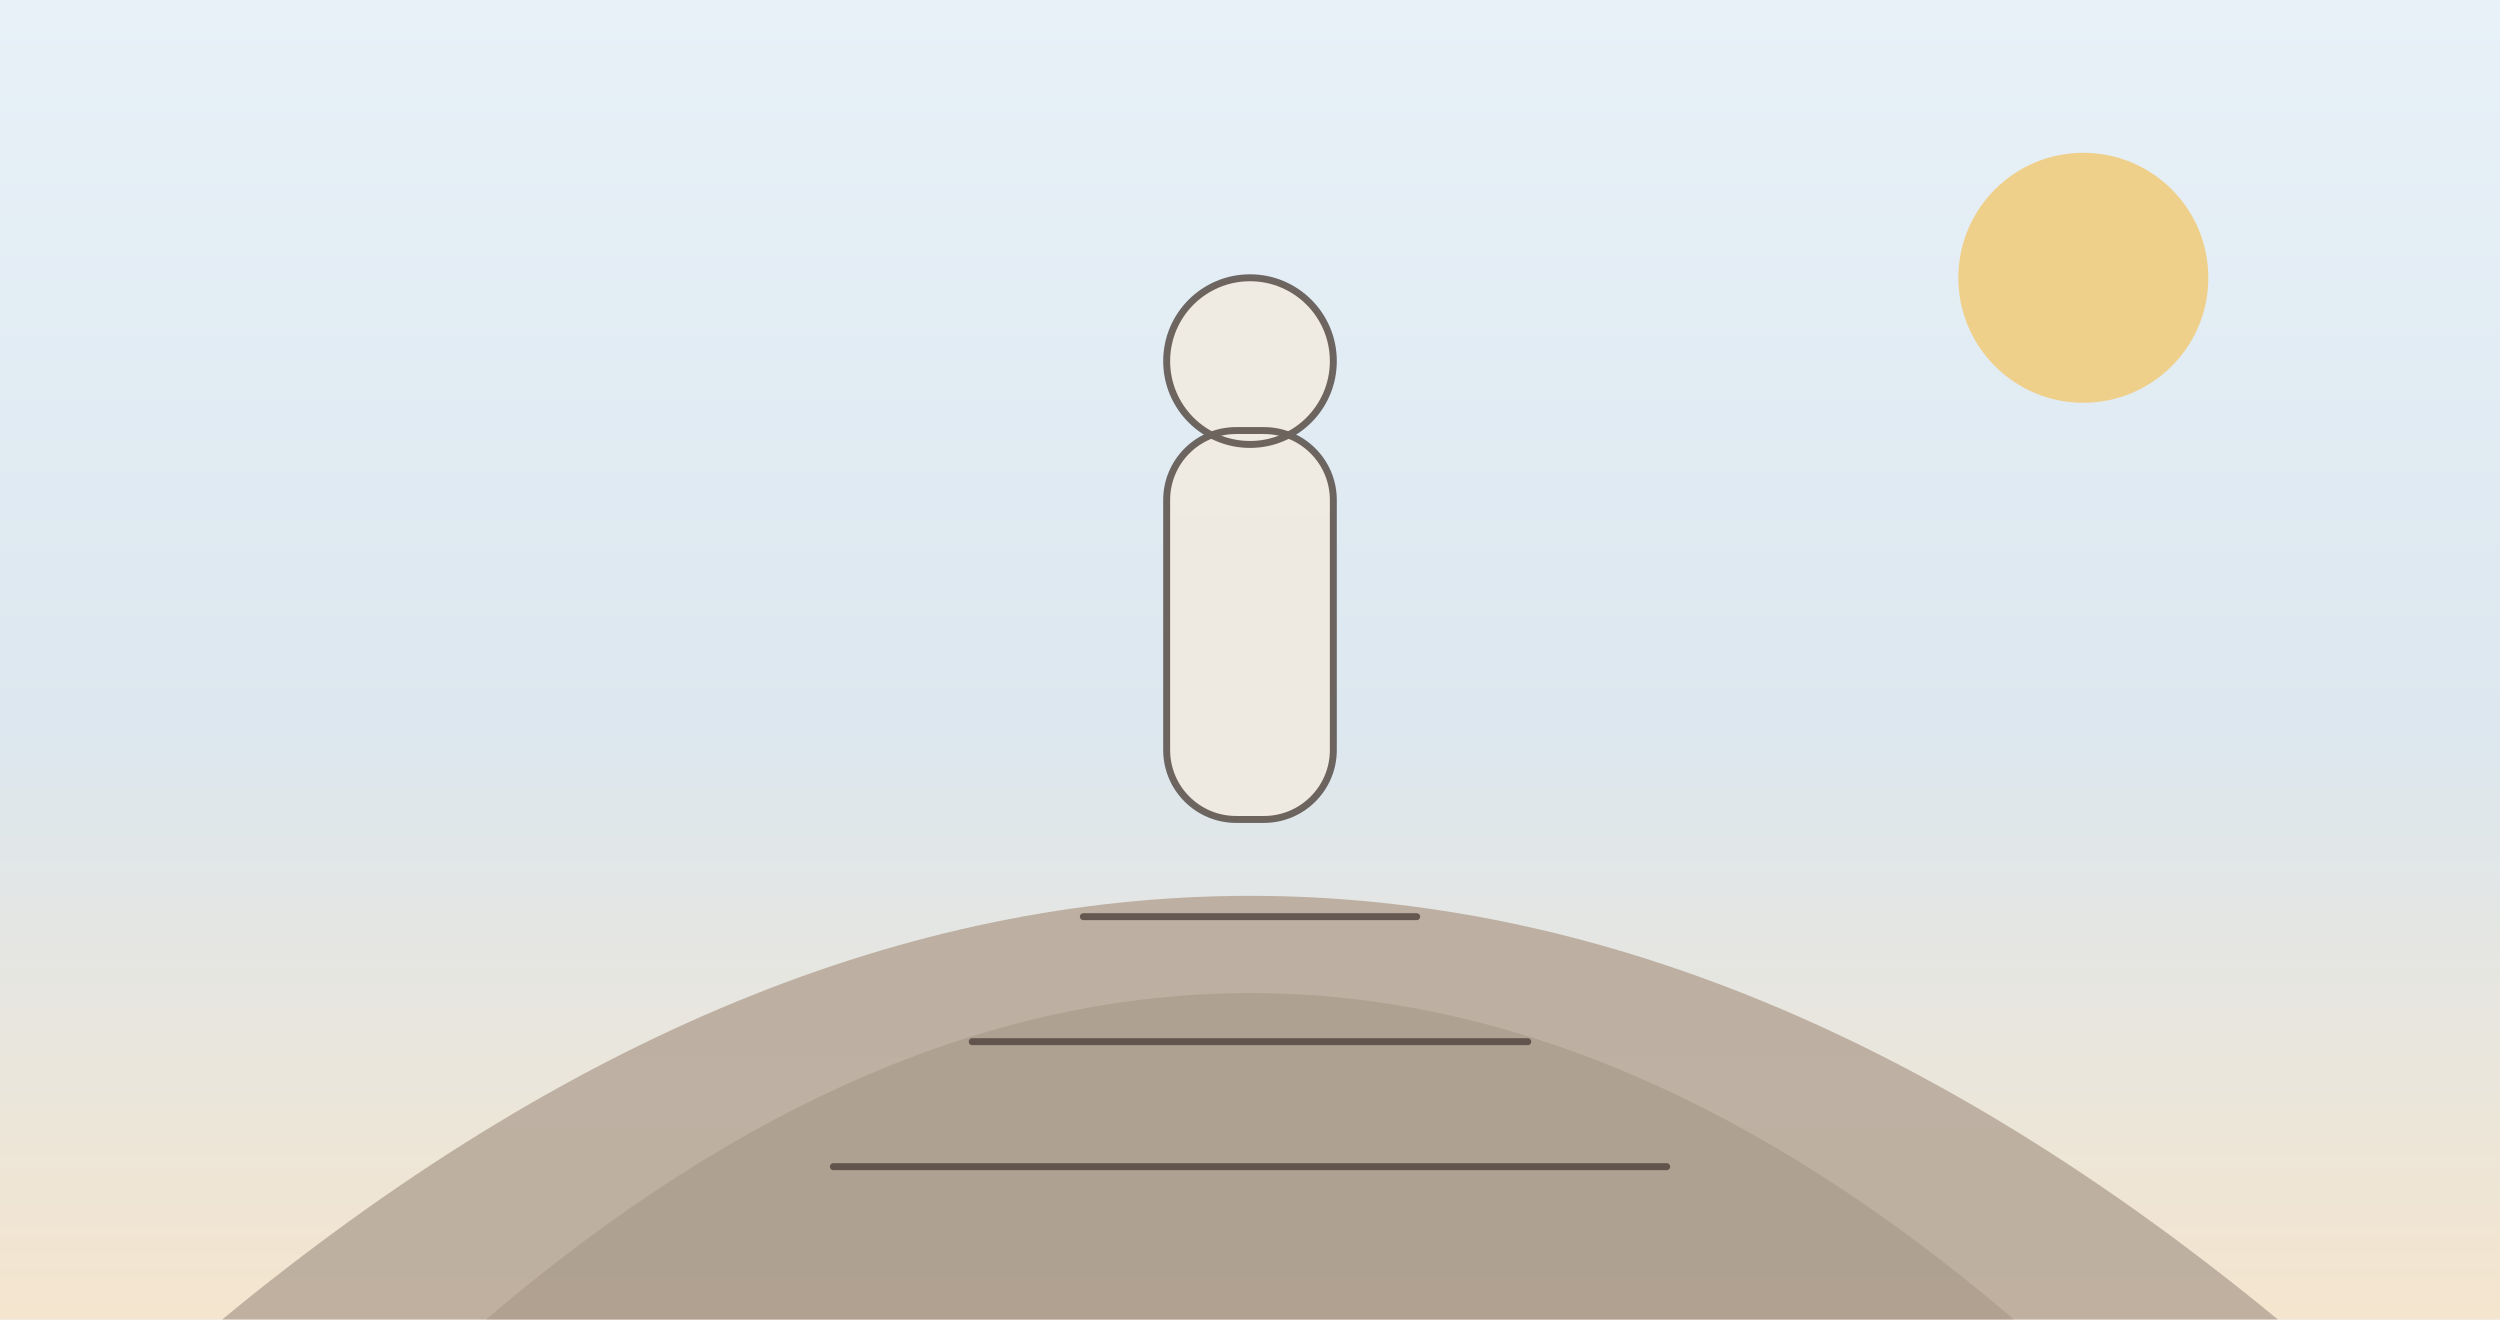
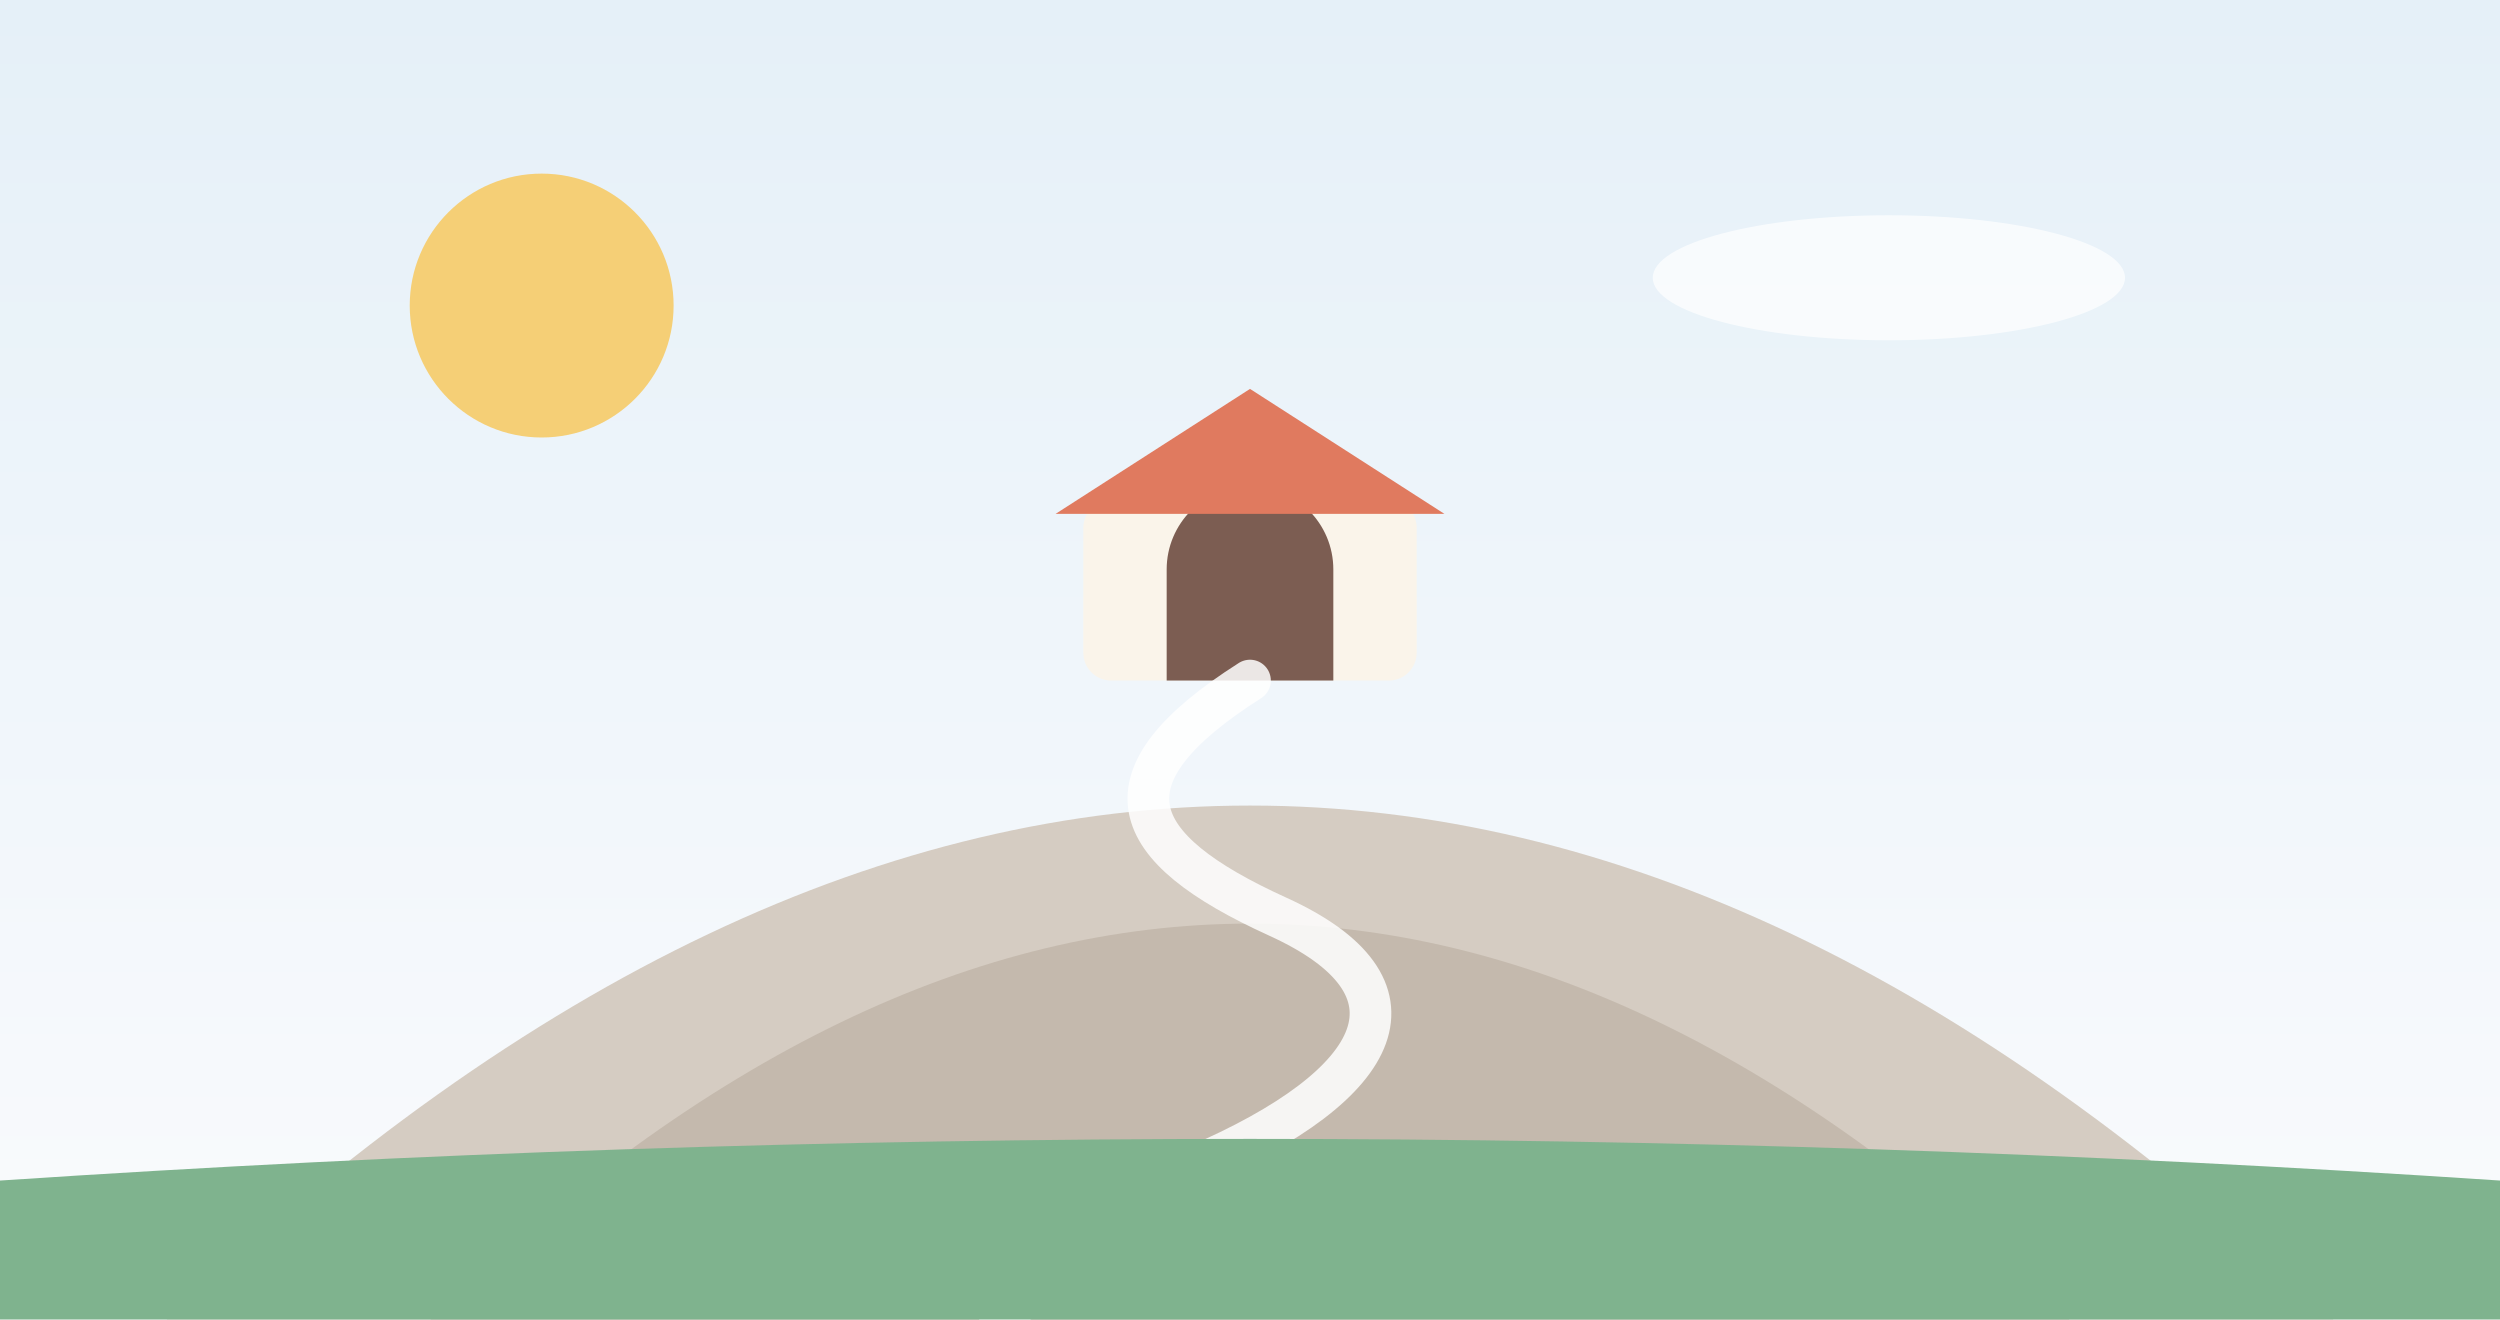
<svg xmlns="http://www.w3.org/2000/svg" viewBox="0 0 360 190">
  <defs>
-     <linearGradient id="sky-shravanabelagola" x1="0" y1="0" x2="0" y2="1">
-       <stop offset="0%" stop-color="#E8F1F8" />
-       <stop offset="55%" stop-color="#DCE7EF" />
-       <stop offset="100%" stop-color="#F4E5CE" />
+     <linearGradient id="pc-sbg" x1="0" y1="0" x2="0" y2="1">
+       <stop offset="0%" stop-color="#E5F0F8" />
+       <stop offset="100%" stop-color="#FAFBFD" />
    </linearGradient>
  </defs>
-   <g>
-     <rect width="360" height="190" fill="url(#sky-shravanabelagola)" />
-     <g>
-       <circle cx="300" cy="40" r="18" fill="#F2C974" opacity="0.82" />
-       <path d="M32 190Q180 68 328 190Z" fill="#B8A99A" opacity="0.88" />
-       <path d="M70 190Q180 96 290 190Z" fill="#9E8E7E" opacity="0.45" />
-       <rect x="168" y="62" width="24" height="56" rx="10" fill="#EFEAE2" opacity="0.95" />
-       <circle cx="180" cy="52" r="12" fill="#EFEAE2" opacity="0.95" />
-     </g>
-     <g stroke="#4A3F38" stroke-linecap="round" fill="none" opacity="0.78">
-       <path d="M120 168h120m-100-18h80m-64-18h48" />
-       <rect x="168" y="62" width="24" height="56" rx="10" />
-       <circle cx="180" cy="52" r="12" />
-     </g>
-   </g>
+   <rect width="360" height="190" fill="url(#pc-sbg)" />
+   <circle cx="78" cy="44" r="19" fill="#F5CF76" />
+   <ellipse cx="272" cy="40" rx="34" ry="9" fill="#FFFFFF" opacity="0.7" />
+   <path d="M24 190Q180 42 336 190Z" fill="#D5CCC2" />
+   <path d="M62 190Q180 76 298 190Z" fill="#C4B9AD" />
+   <rect x="156" y="72" width="48" height="26" rx="4" fill="#FAF4EA" />
+   <path d="M168 98v-16a12 12 0 0 1 24 0v16Z" fill="#7C5D52" />
+   <polygon points="152,74 180,56 208,74" fill="#E07A5F" />
+   <path d="M180 98c-22 14-18 24 4 34s16 24-12 36-20 16-28 22" fill="none" stroke="#FFFFFF" stroke-width="6" stroke-linecap="round" opacity="0.85" />
+   <path d="M0 170Q180 158 360 170V190H0Z" fill="#7FB38E" />
</svg>
